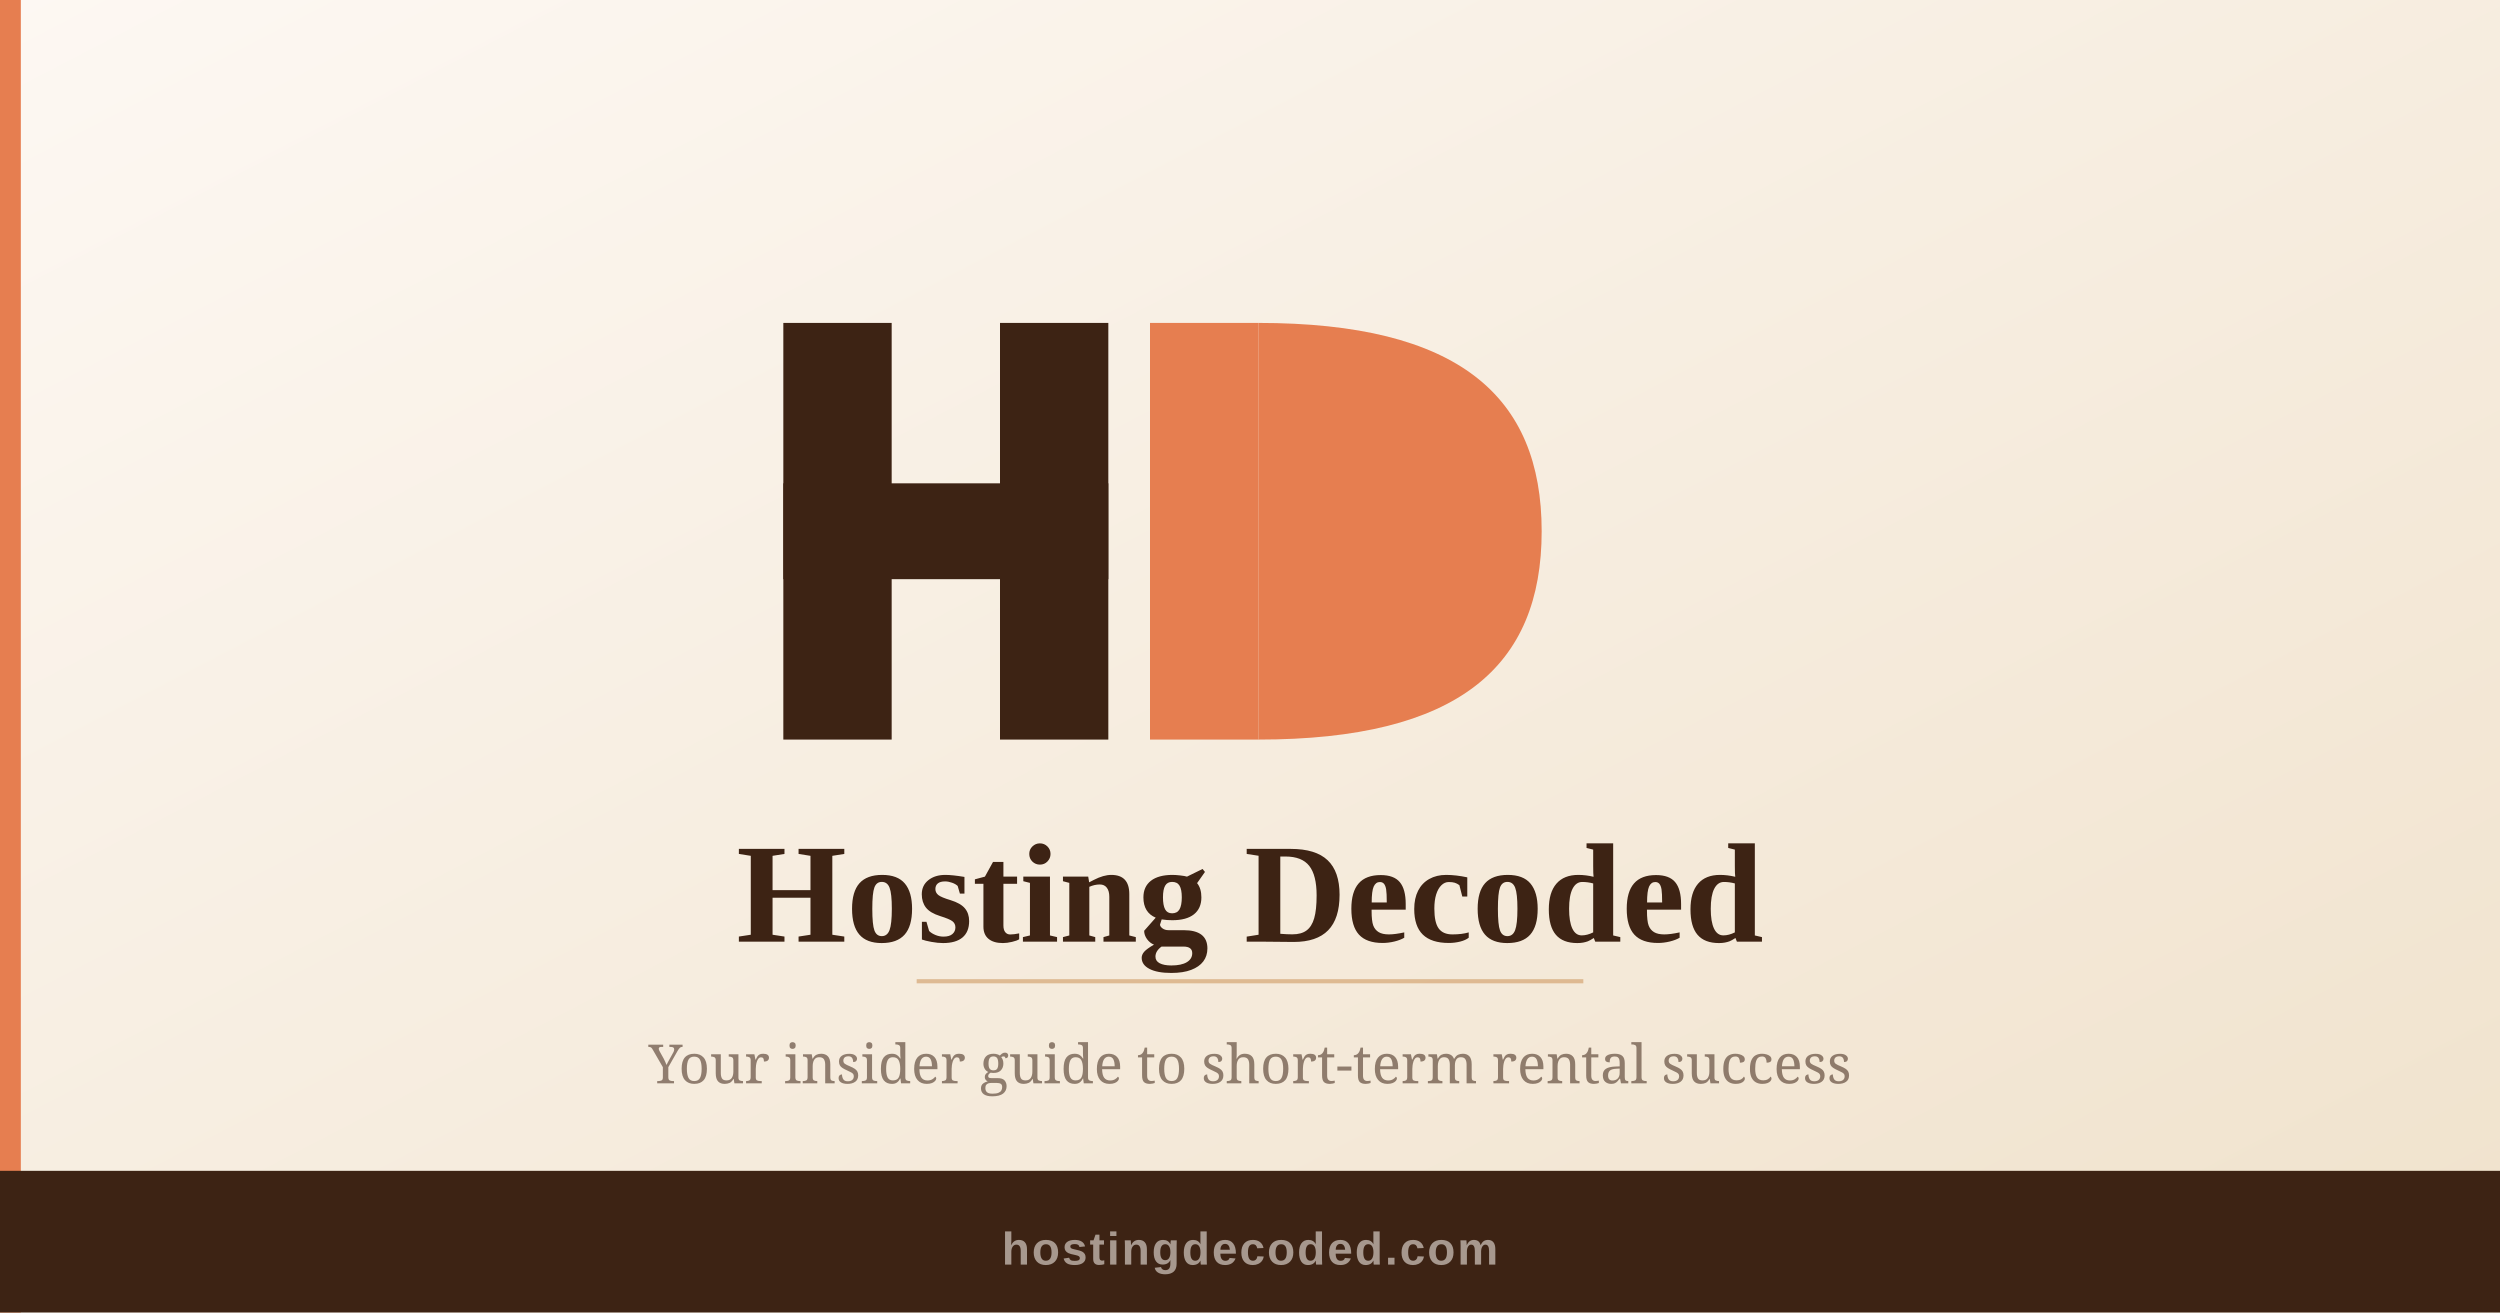
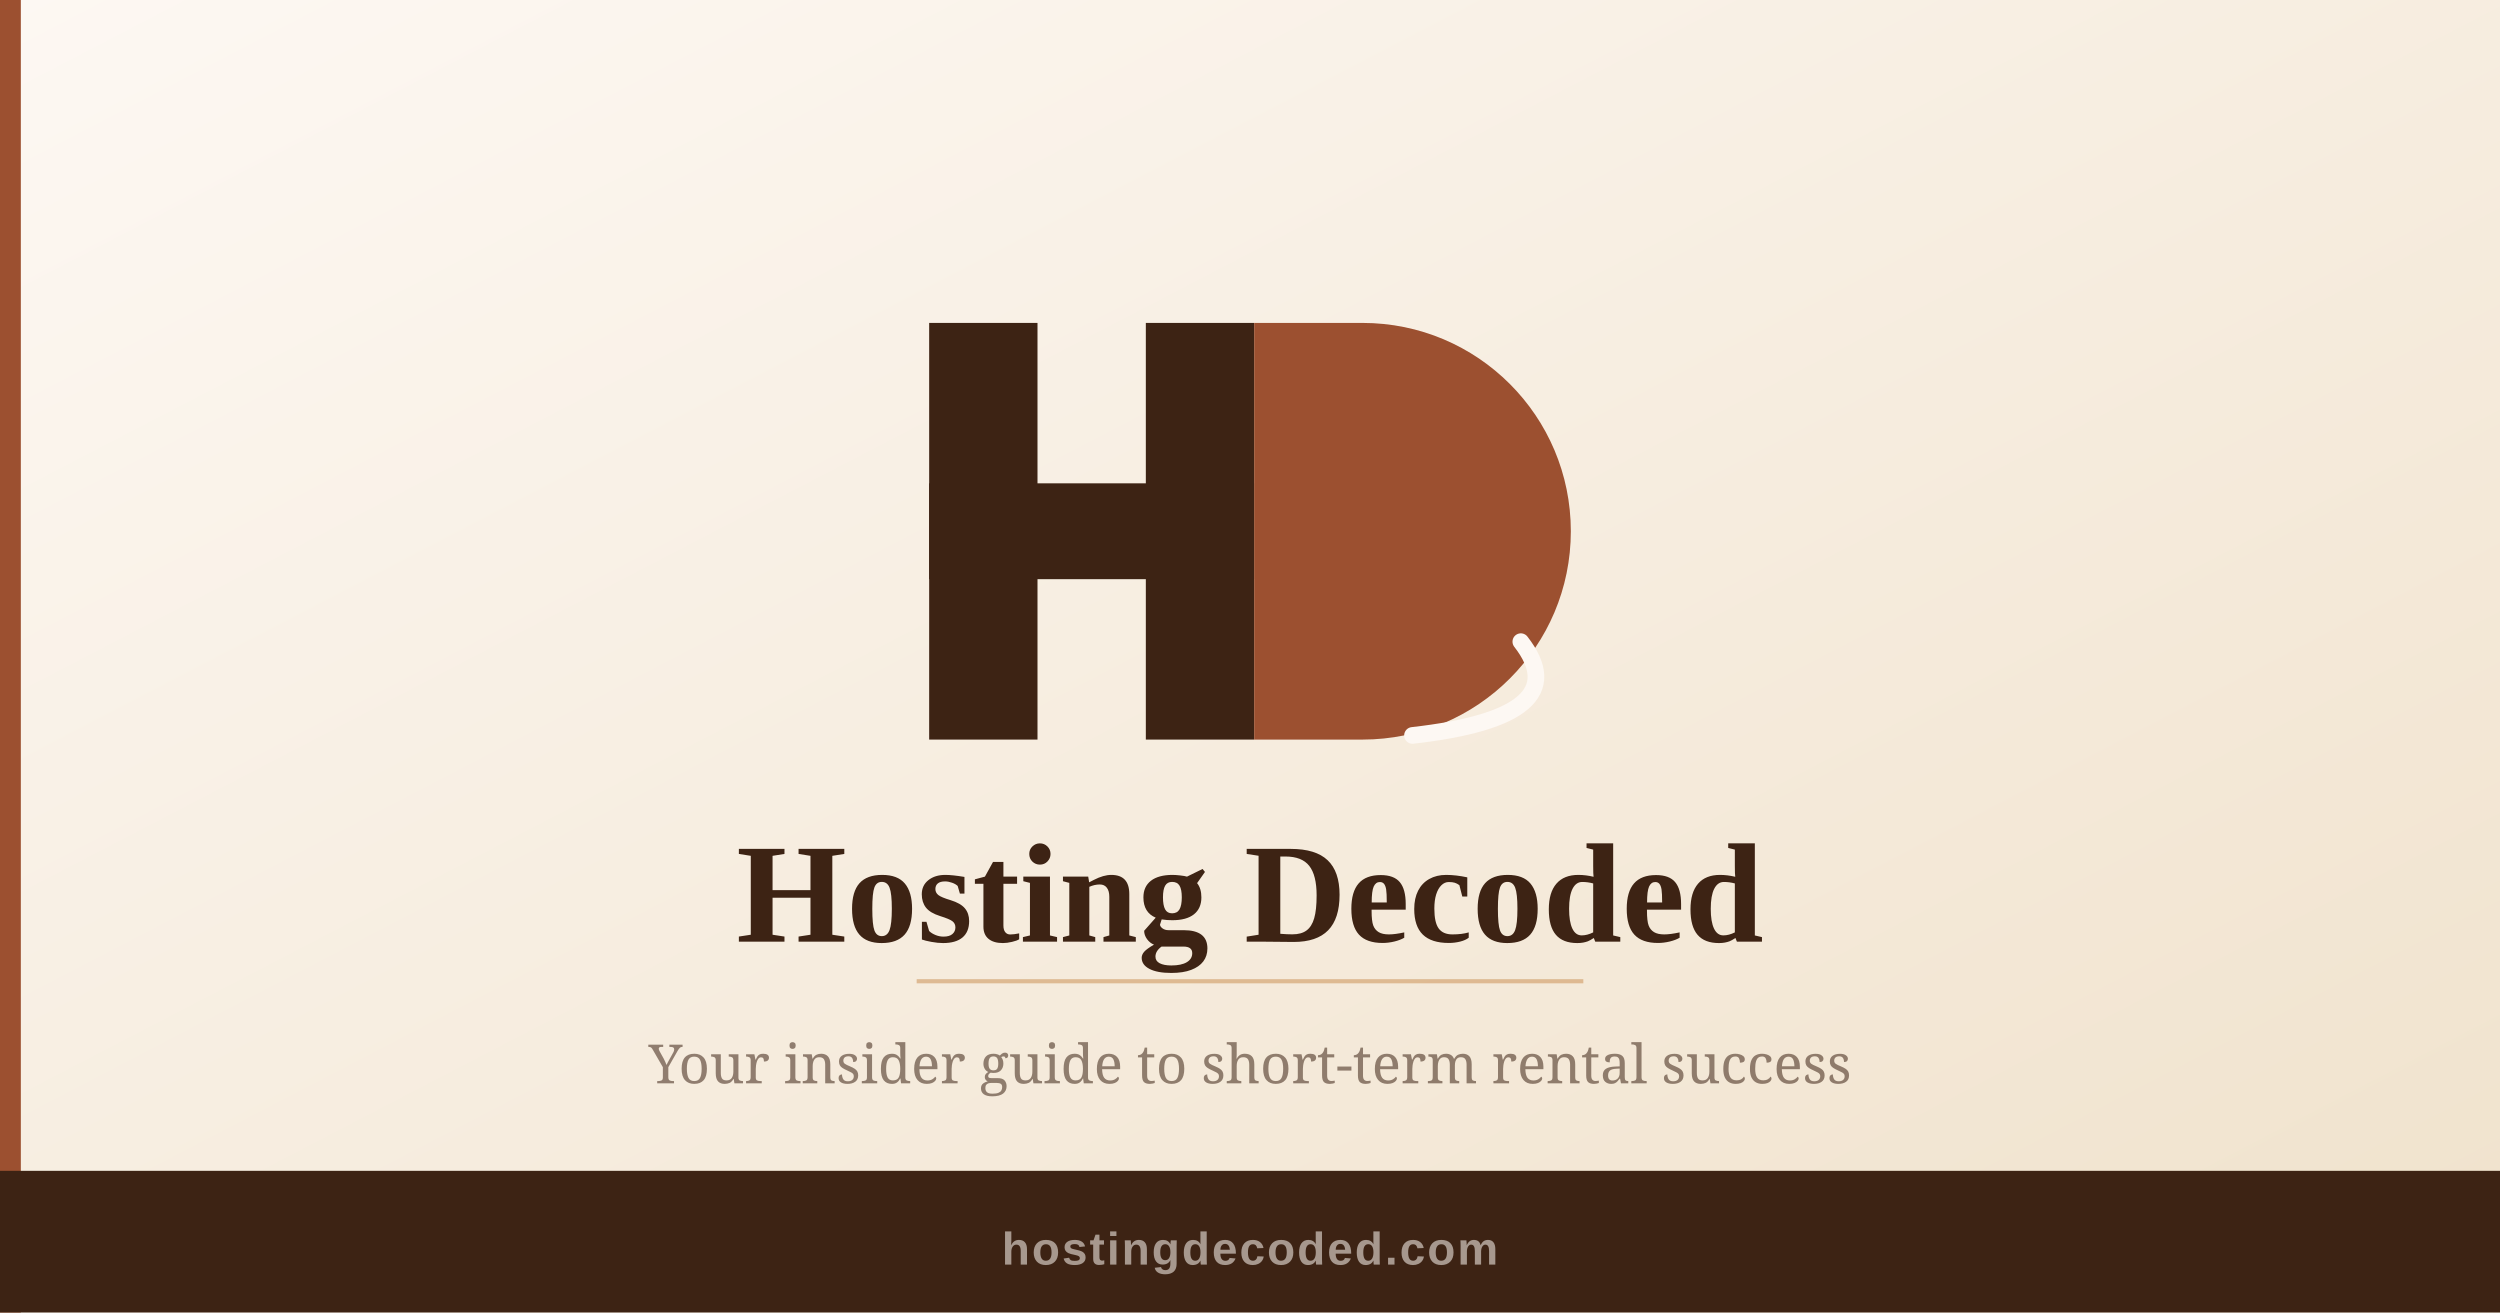
<svg xmlns="http://www.w3.org/2000/svg" viewBox="0 0 1200 630" width="1200" height="630">
  <defs>
    <linearGradient id="bg" x1="0" y1="0" x2="1" y2="1">
      <stop offset="0%" stop-color="#FDF8F3" />
      <stop offset="100%" stop-color="#F0E2CC" />
    </linearGradient>
  </defs>
  <rect width="1200" height="630" fill="url(#bg)" />
-   <rect x="0" y="0" width="10" height="630" fill="#E67E50" />
+   <rect x="0" y="0" width="10" height="630" fill="#9C5030" />
  <rect x="0" y="562" width="1200" height="68" fill="#3D2314" />
-   <rect x="376" y="155" width="52" height="200" fill="#3D2314" />
-   <rect x="480" y="155" width="52" height="200" fill="#3D2314" />
-   <rect x="376" y="232" width="156" height="46" fill="#3D2314" />
-   <rect x="552" y="155" width="52" height="200" fill="#E67E50" />
-   <path d="M604 155 C700 155 740 190 740 255 C740 320 700 355 604 355 Z" fill="#E67E50" />
+   <rect x="446" y="155" width="52" height="200" fill="#3D2314" />
+   <rect x="550" y="155" width="52" height="200" fill="#3D2314" />
+   <rect x="446" y="232" width="156" height="46" fill="#3D2314" />
+   <path d="M 602 155 L 602 355 L 654 355 A 100 100 0 0 0 654 155 Z" fill="#9C5030" />
+   <path d="M 730 308 Q 758 344 678 353" stroke="#FDF8F3" stroke-width="8" fill="none" stroke-linecap="round" />
  <text x="600" y="452" font-family="Georgia, 'Times New Roman', serif" font-size="68" font-weight="700" text-anchor="middle" fill="#3D2314">Hosting Decoded</text>
  <rect x="440" y="470" width="320" height="2" fill="#D4A574" opacity="0.7" />
  <text x="600" y="520" font-family="Georgia, serif" font-size="26" text-anchor="middle" fill="#3D2314" opacity="0.55">Your insider guide to short-term rental success</text>
  <text x="600" y="607" font-family="Arial, Helvetica, sans-serif" font-size="22" font-weight="600" text-anchor="middle" fill="#FDF8F3" opacity="0.55" letter-spacing="1">hostingdecoded.com</text>
</svg>
